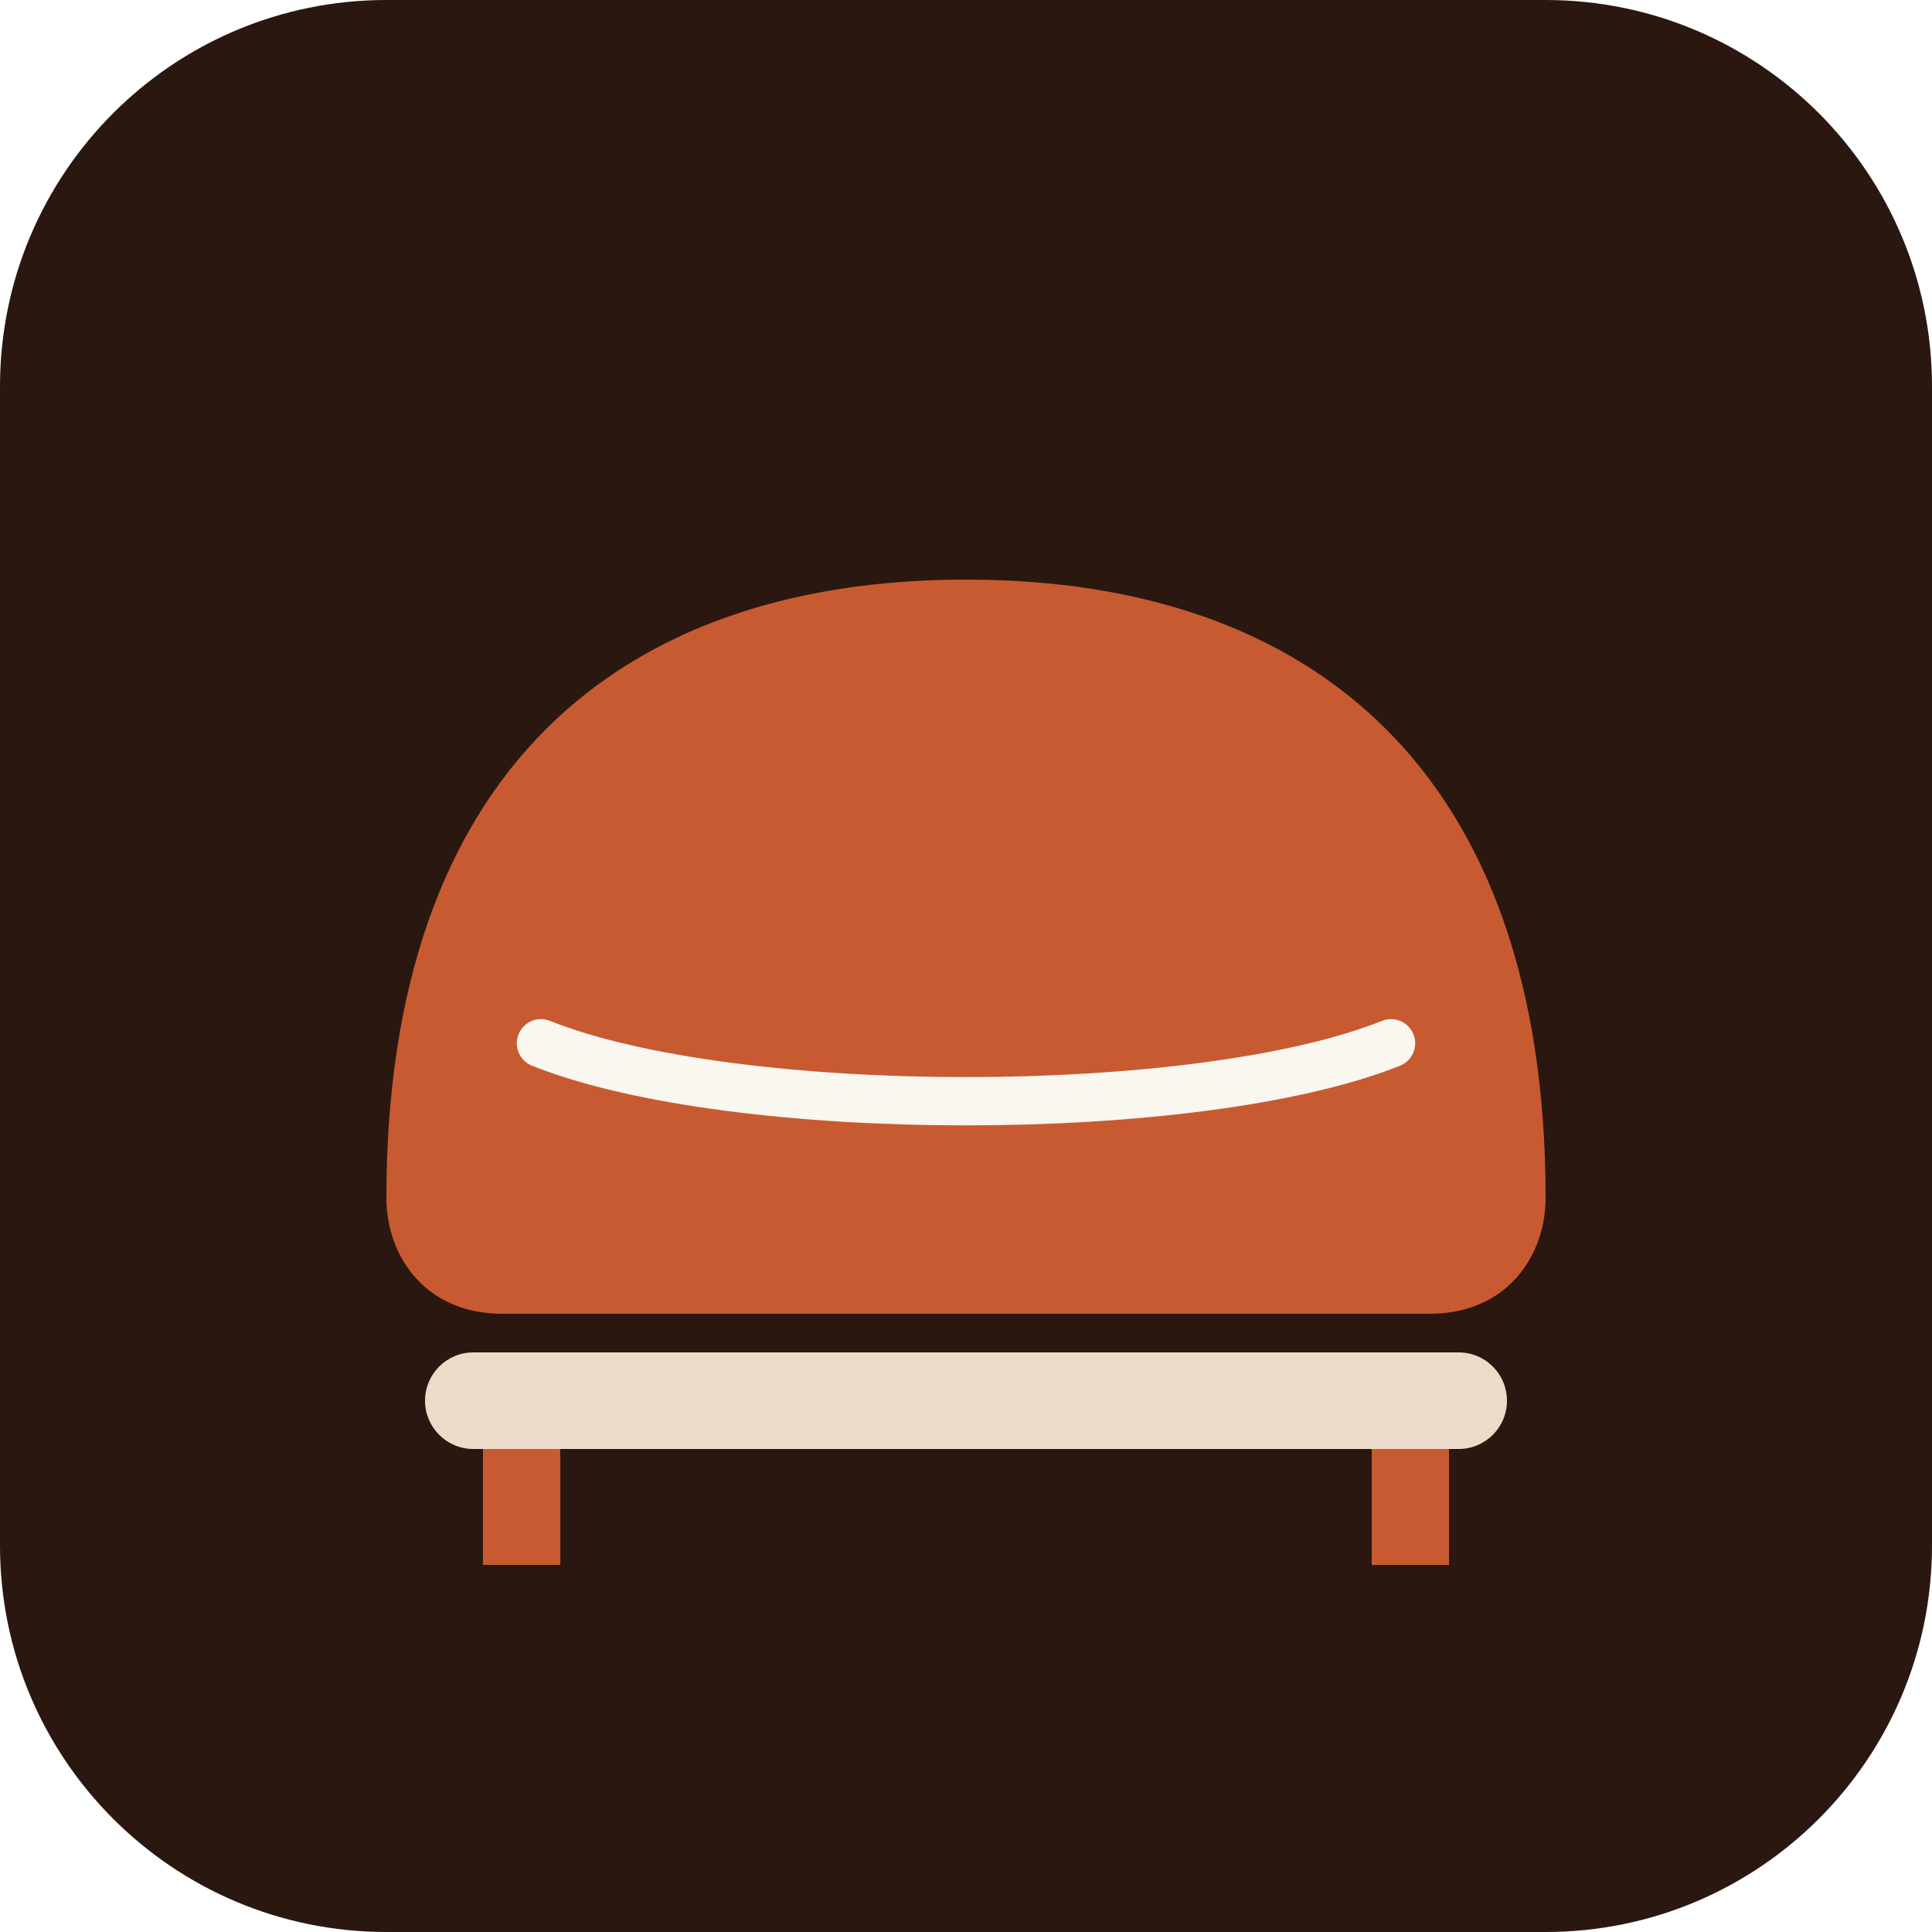
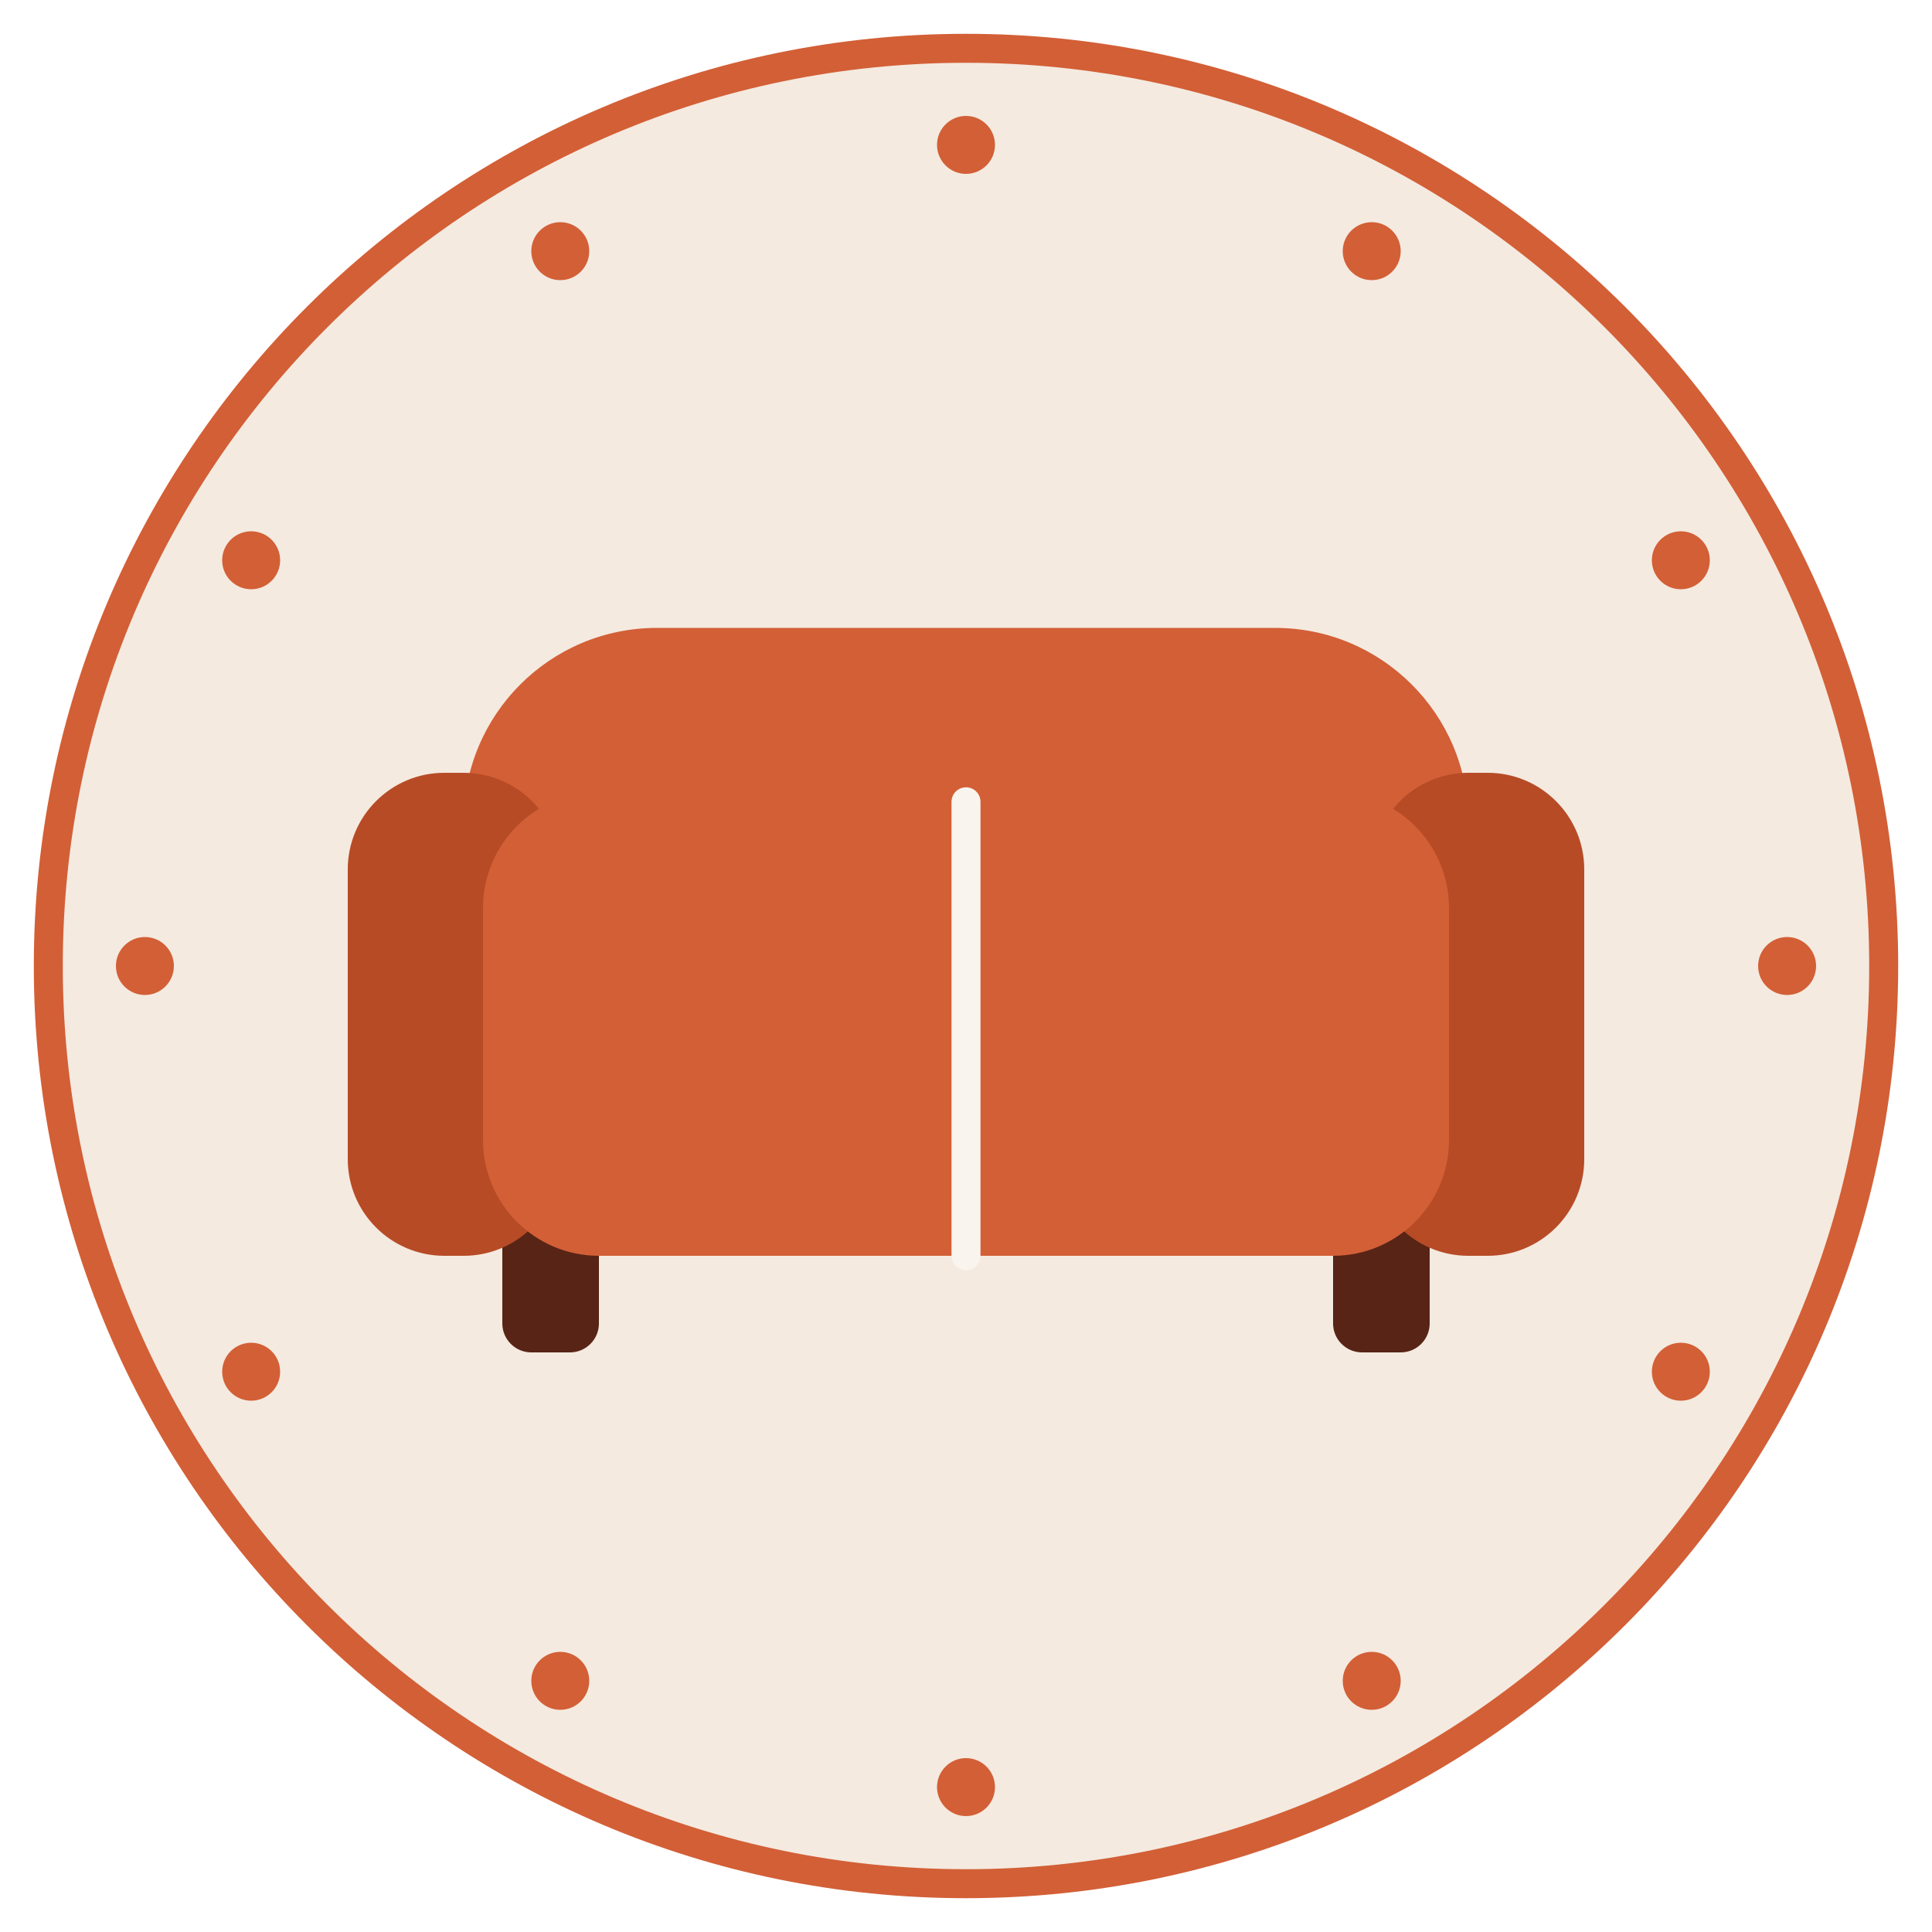
- <svg xmlns="http://www.w3.org/2000/svg" viewBox="0 0 100 100" fill="none">
-   <rect width="100" height="100" rx="20" fill="#2A1810" />
-   <path d="M 20 62 C 20 40, 32 30, 50 30 C 68 30, 80 40, 80 62 C 80 65, 78 68, 74 68 L 26 68 C 22 68, 20 65, 20 62 Z" fill="#C85A32" />
-   <path d="M 28 54 C 38 58, 62 58, 72 54" stroke="#FAF6F0" stroke-width="2.5" stroke-linecap="round" />
-   <rect x="22" y="70" width="56" height="5" rx="2.5" fill="#EADCC9" />
-   <rect x="25" y="75" width="4" height="6" fill="#C85A32" />
-   <rect x="71" y="75" width="4" height="6" fill="#C85A32" />
+ <svg xmlns="http://www.w3.org/2000/svg" viewBox="0 0 200 200" fill="none">
+   <circle cx="100" cy="100" r="95" fill="#F4EAE0" stroke="#D35F36" stroke-width="3" />
+   <circle cx="100" cy="15" r="3" fill="#D35F36" />
+   <circle cx="100" cy="185" r="3" fill="#D35F36" />
+   <circle cx="15" cy="100" r="3" fill="#D35F36" />
+   <circle cx="185" cy="100" r="3" fill="#D35F36" />
+   <circle cx="142" cy="26" r="3" fill="#D35F36" />
+   <circle cx="174" cy="58" r="3" fill="#D35F36" />
+   <circle cx="174" cy="142" r="3" fill="#D35F36" />
+   <circle cx="142" cy="174" r="3" fill="#D35F36" />
+   <circle cx="58" cy="174" r="3" fill="#D35F36" />
+   <circle cx="26" cy="142" r="3" fill="#D35F36" />
+   <circle cx="26" cy="58" r="3" fill="#D35F36" />
+   <circle cx="58" cy="26" r="3" fill="#D35F36" />
+   <rect x="52" y="125" width="10" height="15" rx="3" fill="#582415" />
+   <rect x="138" y="125" width="10" height="15" rx="3" fill="#582415" />
+   <rect x="48" y="65" width="104" height="65" rx="20" fill="#D35F36" />
+   <rect x="36" y="80" width="22" height="50" rx="10" fill="#B74B26" />
+   <rect x="142" y="80" width="22" height="50" rx="10" fill="#B74B26" />
+   <rect x="50" y="82" width="100" height="48" rx="12" fill="#D35F36" />
+   <line x1="100" y1="83" x2="100" y2="130" stroke="#FAF4EE" stroke-width="3" stroke-linecap="round" />
</svg>
